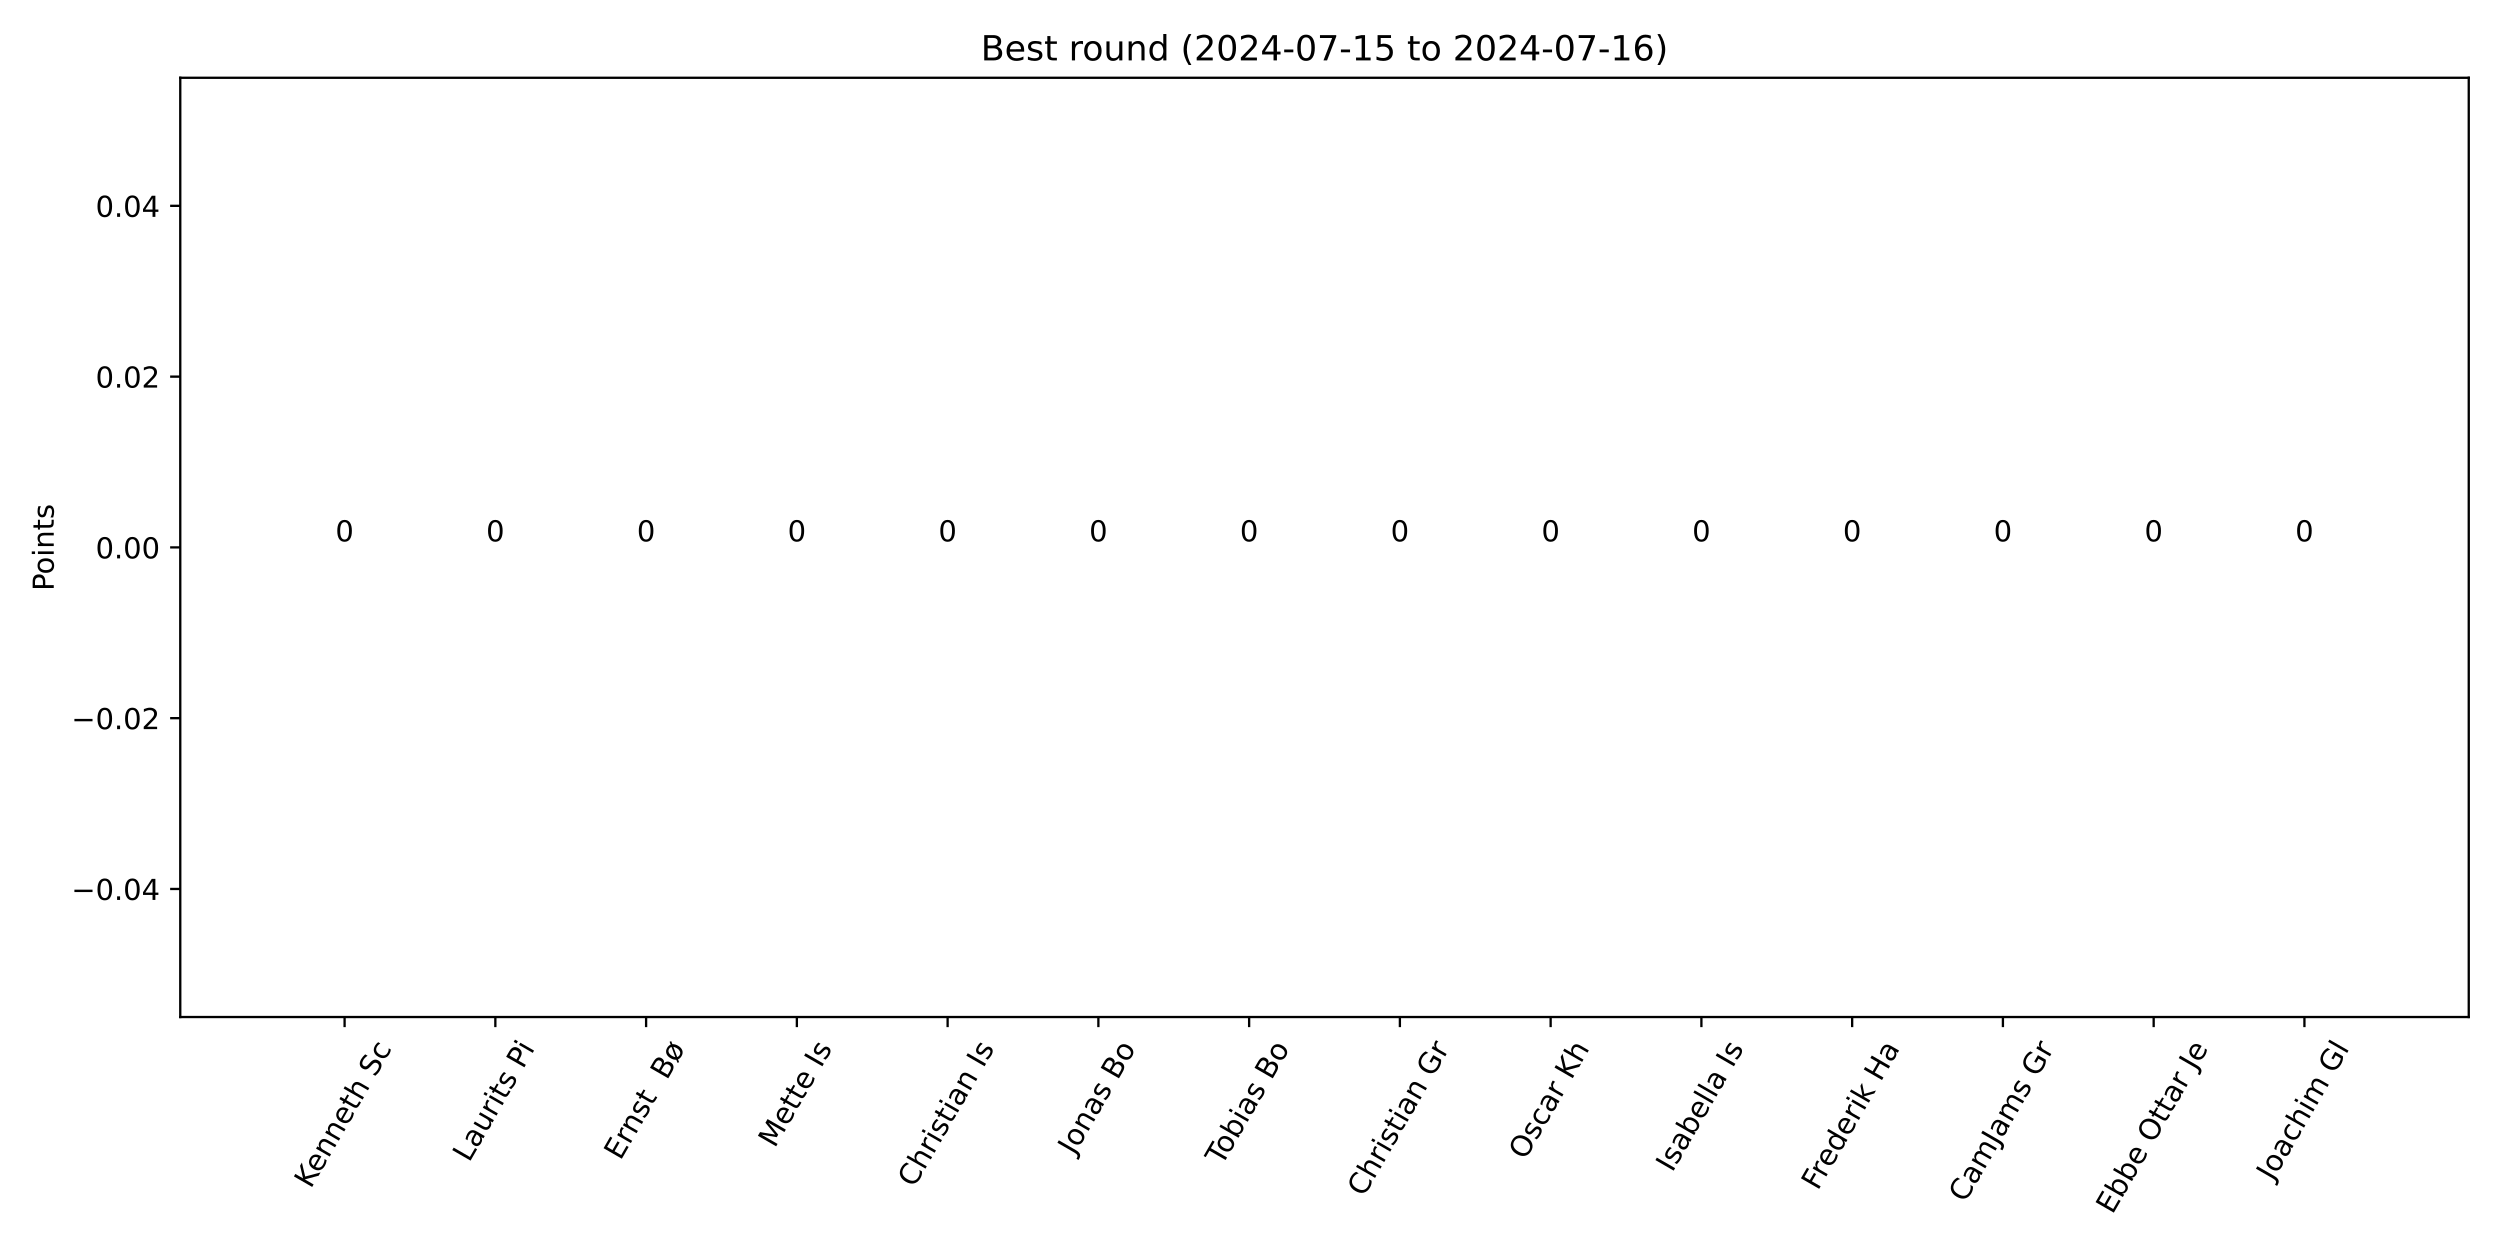
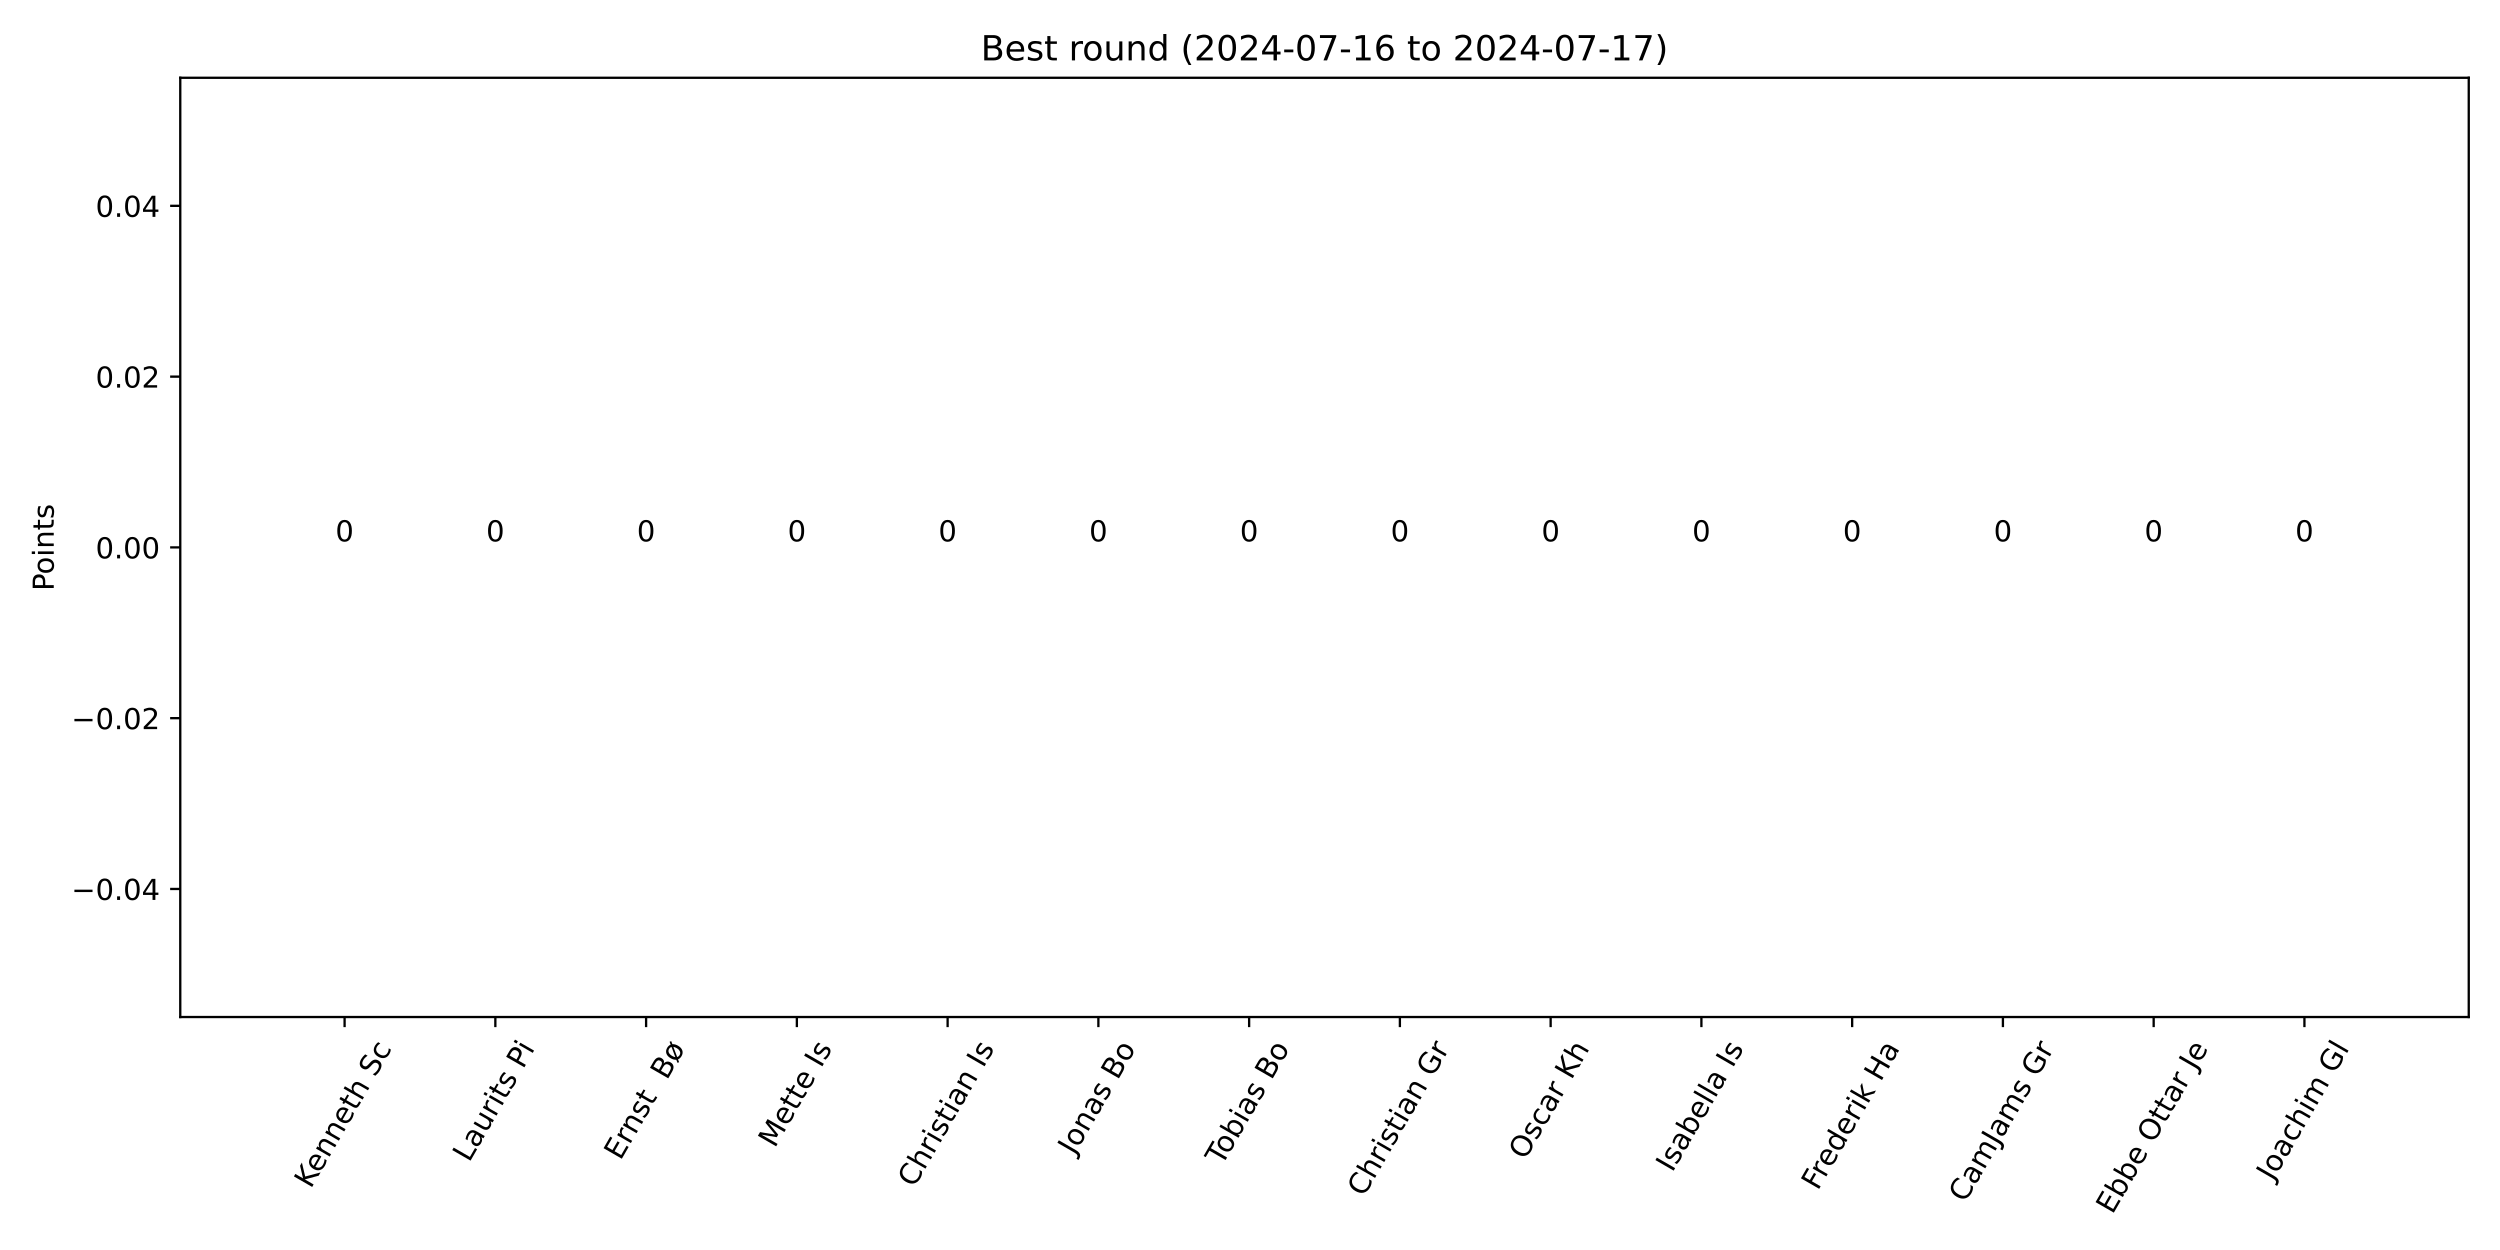
<svg xmlns="http://www.w3.org/2000/svg" xmlns:xlink="http://www.w3.org/1999/xlink" width="864pt" height="432pt" viewBox="0 0 864 432" version="1.1">
  <defs>
    <style type="text/css">*{stroke-linejoin: round; stroke-linecap: butt}</style>
  </defs>
  <g id="figure_1">
    <g id="patch_1">
      <path d="M 0 432  L 864 432  L 864 0  L 0 0  z " style="fill: #ffffff" />
    </g>
    <g id="axes_1">
      <g id="patch_2">
        <path d="M 62.3 351.483  L 853.2 351.483  L 853.2 26.88  L 62.3 26.88  z " style="fill: #ffffff" />
      </g>
      <g id="patch_3">
-         <path d="M 98.25 189.181  L 139.931 189.181  L 139.931 189.181  L 98.25 189.181  z " clip-path="url(#p95a955aa7f)" style="fill: #1e90ff" />
+         <path d="M 98.25 189.181  L 139.931 189.181  L 139.931 189.181  L 98.25 189.181  z " clip-path="url(#p670dfa35bc)" style="fill: #1e90ff" />
      </g>
      <g id="patch_4">
-         <path d="M 150.351 189.181  L 192.033 189.181  L 192.033 189.181  L 150.351 189.181  z " clip-path="url(#p95a955aa7f)" style="fill: #1e90ff" />
+         <path d="M 150.351 189.181  L 192.033 189.181  L 192.033 189.181  L 150.351 189.181  z " clip-path="url(#p670dfa35bc)" style="fill: #1e90ff" />
      </g>
      <g id="patch_5">
-         <path d="M 202.453 189.181  L 244.134 189.181  L 244.134 189.181  L 202.453 189.181  z " clip-path="url(#p95a955aa7f)" style="fill: #1e90ff" />
+         <path d="M 202.453 189.181  L 244.134 189.181  L 244.134 189.181  L 202.453 189.181  z " clip-path="url(#p670dfa35bc)" style="fill: #1e90ff" />
      </g>
      <g id="patch_6">
-         <path d="M 254.554 189.181  L 296.236 189.181  L 296.236 189.181  L 254.554 189.181  z " clip-path="url(#p95a955aa7f)" style="fill: #1e90ff" />
+         <path d="M 254.554 189.181  L 296.236 189.181  L 296.236 189.181  L 254.554 189.181  z " clip-path="url(#p670dfa35bc)" style="fill: #1e90ff" />
      </g>
      <g id="patch_7">
-         <path d="M 306.656 189.181  L 348.337 189.181  L 348.337 189.181  L 306.656 189.181  z " clip-path="url(#p95a955aa7f)" style="fill: #1e90ff" />
+         <path d="M 306.656 189.181  L 348.337 189.181  L 348.337 189.181  L 306.656 189.181  z " clip-path="url(#p670dfa35bc)" style="fill: #1e90ff" />
      </g>
      <g id="patch_8">
-         <path d="M 358.757 189.181  L 400.438 189.181  L 400.438 189.181  L 358.757 189.181  z " clip-path="url(#p95a955aa7f)" style="fill: #1e90ff" />
+         <path d="M 358.757 189.181  L 400.438 189.181  L 400.438 189.181  L 358.757 189.181  z " clip-path="url(#p670dfa35bc)" style="fill: #1e90ff" />
      </g>
      <g id="patch_9">
-         <path d="M 410.859 189.181  L 452.54 189.181  L 452.54 189.181  L 410.859 189.181  z " clip-path="url(#p95a955aa7f)" style="fill: #1e90ff" />
+         <path d="M 410.859 189.181  L 452.54 189.181  L 452.54 189.181  L 410.859 189.181  z " clip-path="url(#p670dfa35bc)" style="fill: #1e90ff" />
      </g>
      <g id="patch_10">
-         <path d="M 462.96 189.181  L 504.641 189.181  L 504.641 189.181  L 462.96 189.181  z " clip-path="url(#p95a955aa7f)" style="fill: #1e90ff" />
+         <path d="M 462.96 189.181  L 504.641 189.181  L 504.641 189.181  L 462.96 189.181  z " clip-path="url(#p670dfa35bc)" style="fill: #1e90ff" />
      </g>
      <g id="patch_11">
-         <path d="M 515.062 189.181  L 556.743 189.181  L 556.743 189.181  L 515.062 189.181  z " clip-path="url(#p95a955aa7f)" style="fill: #1e90ff" />
+         <path d="M 515.062 189.181  L 556.743 189.181  L 556.743 189.181  L 515.062 189.181  z " clip-path="url(#p670dfa35bc)" style="fill: #1e90ff" />
      </g>
      <g id="patch_12">
-         <path d="M 567.163 189.181  L 608.844 189.181  L 608.844 189.181  L 567.163 189.181  z " clip-path="url(#p95a955aa7f)" style="fill: #1e90ff" />
+         <path d="M 567.163 189.181  L 608.844 189.181  L 608.844 189.181  L 567.163 189.181  z " clip-path="url(#p670dfa35bc)" style="fill: #1e90ff" />
      </g>
      <g id="patch_13">
-         <path d="M 619.264 189.181  L 660.946 189.181  L 660.946 189.181  L 619.264 189.181  z " clip-path="url(#p95a955aa7f)" style="fill: #1e90ff" />
+         <path d="M 619.264 189.181  L 660.946 189.181  L 660.946 189.181  L 619.264 189.181  z " clip-path="url(#p670dfa35bc)" style="fill: #1e90ff" />
      </g>
      <g id="patch_14">
-         <path d="M 671.366 189.181  L 713.047 189.181  L 713.047 189.181  L 671.366 189.181  z " clip-path="url(#p95a955aa7f)" style="fill: #1e90ff" />
+         <path d="M 671.366 189.181  L 713.047 189.181  L 713.047 189.181  L 671.366 189.181  z " clip-path="url(#p670dfa35bc)" style="fill: #1e90ff" />
      </g>
      <g id="patch_15">
-         <path d="M 723.467 189.181  L 765.149 189.181  L 765.149 189.181  L 723.467 189.181  z " clip-path="url(#p95a955aa7f)" style="fill: #1e90ff" />
+         <path d="M 723.467 189.181  L 765.149 189.181  L 765.149 189.181  L 723.467 189.181  z " clip-path="url(#p670dfa35bc)" style="fill: #1e90ff" />
      </g>
      <g id="patch_16">
-         <path d="M 775.569 189.181  L 817.25 189.181  L 817.25 189.181  L 775.569 189.181  z " clip-path="url(#p95a955aa7f)" style="fill: #1e90ff" />
+         <path d="M 775.569 189.181  L 817.25 189.181  L 817.25 189.181  L 775.569 189.181  z " clip-path="url(#p670dfa35bc)" style="fill: #1e90ff" />
      </g>
      <g id="matplotlib.axis_1">
        <g id="xtick_1">
          <g id="line2d_1">
            <defs>
-               <path id="mda086b2bb8" d="M 0 0  L 0 3.5  " style="stroke: #000000; stroke-width: 0.8" />
+               <path id="m70baa73ce7" d="M 0 0  L 0 3.5  " style="stroke: #000000; stroke-width: 0.8" />
            </defs>
            <g>
-               <use xlink:href="#mda086b2bb8" x="119.091" y="351.483" style="stroke: #000000; stroke-width: 0.8" />
+               <use xlink:href="#m70baa73ce7" x="119.091" y="351.483" style="stroke: #000000; stroke-width: 0.8" />
            </g>
          </g>
          <g id="text_1">
            <g transform="translate(107.3998 411.0581) rotate(-60) scale(0.1 -0.1)">
              <defs>
                <path id="DejaVuSans-4b" d="M 628 4666  L 1259 4666  L 1259 2694  L 3353 4666  L 4166 4666  L 1850 2491  L 4331 0  L 3500 0  L 1259 2247  L 1259 0  L 628 0  L 628 4666  z " transform="scale(0.015625)" />
                <path id="DejaVuSans-65" d="M 3597 1894  L 3597 1613  L 953 1613  Q 991 1019 1311 708  Q 1631 397 2203 397  Q 2534 397 2845 478  Q 3156 559 3463 722  L 3463 178  Q 3153 47 2828 -22  Q 2503 -91 2169 -91  Q 1331 -91 842 396  Q 353 884 353 1716  Q 353 2575 817 3079  Q 1281 3584 2069 3584  Q 2775 3584 3186 3129  Q 3597 2675 3597 1894  z M 3022 2063  Q 3016 2534 2758 2815  Q 2500 3097 2075 3097  Q 1594 3097 1305 2825  Q 1016 2553 972 2059  L 3022 2063  z " transform="scale(0.015625)" />
                <path id="DejaVuSans-6e" d="M 3513 2113  L 3513 0  L 2938 0  L 2938 2094  Q 2938 2591 2744 2837  Q 2550 3084 2163 3084  Q 1697 3084 1428 2787  Q 1159 2491 1159 1978  L 1159 0  L 581 0  L 581 3500  L 1159 3500  L 1159 2956  Q 1366 3272 1645 3428  Q 1925 3584 2291 3584  Q 2894 3584 3203 3211  Q 3513 2838 3513 2113  z " transform="scale(0.015625)" />
                <path id="DejaVuSans-74" d="M 1172 4494  L 1172 3500  L 2356 3500  L 2356 3053  L 1172 3053  L 1172 1153  Q 1172 725 1289 603  Q 1406 481 1766 481  L 2356 481  L 2356 0  L 1766 0  Q 1100 0 847 248  Q 594 497 594 1153  L 594 3053  L 172 3053  L 172 3500  L 594 3500  L 594 4494  L 1172 4494  z " transform="scale(0.015625)" />
                <path id="DejaVuSans-68" d="M 3513 2113  L 3513 0  L 2938 0  L 2938 2094  Q 2938 2591 2744 2837  Q 2550 3084 2163 3084  Q 1697 3084 1428 2787  Q 1159 2491 1159 1978  L 1159 0  L 581 0  L 581 4863  L 1159 4863  L 1159 2956  Q 1366 3272 1645 3428  Q 1925 3584 2291 3584  Q 2894 3584 3203 3211  Q 3513 2838 3513 2113  z " transform="scale(0.015625)" />
                <path id="DejaVuSans-20" transform="scale(0.015625)" />
                <path id="DejaVuSans-53" d="M 3425 4513  L 3425 3897  Q 3066 4069 2747 4153  Q 2428 4238 2131 4238  Q 1616 4238 1336 4038  Q 1056 3838 1056 3469  Q 1056 3159 1242 3001  Q 1428 2844 1947 2747  L 2328 2669  Q 3034 2534 3370 2195  Q 3706 1856 3706 1288  Q 3706 609 3251 259  Q 2797 -91 1919 -91  Q 1588 -91 1214 -16  Q 841 59 441 206  L 441 856  Q 825 641 1194 531  Q 1563 422 1919 422  Q 2459 422 2753 634  Q 3047 847 3047 1241  Q 3047 1584 2836 1778  Q 2625 1972 2144 2069  L 1759 2144  Q 1053 2284 737 2584  Q 422 2884 422 3419  Q 422 4038 858 4394  Q 1294 4750 2059 4750  Q 2388 4750 2728 4690  Q 3069 4631 3425 4513  z " transform="scale(0.015625)" />
                <path id="DejaVuSans-63" d="M 3122 3366  L 3122 2828  Q 2878 2963 2633 3030  Q 2388 3097 2138 3097  Q 1578 3097 1268 2742  Q 959 2388 959 1747  Q 959 1106 1268 751  Q 1578 397 2138 397  Q 2388 397 2633 464  Q 2878 531 3122 666  L 3122 134  Q 2881 22 2623 -34  Q 2366 -91 2075 -91  Q 1284 -91 818 406  Q 353 903 353 1747  Q 353 2603 823 3093  Q 1294 3584 2113 3584  Q 2378 3584 2631 3529  Q 2884 3475 3122 3366  z " transform="scale(0.015625)" />
              </defs>
              <use xlink:href="#DejaVuSans-4b" />
              <use xlink:href="#DejaVuSans-65" x="60.576" />
              <use xlink:href="#DejaVuSans-6e" x="122.1" />
              <use xlink:href="#DejaVuSans-6e" x="185.479" />
              <use xlink:href="#DejaVuSans-65" x="248.857" />
              <use xlink:href="#DejaVuSans-74" x="310.381" />
              <use xlink:href="#DejaVuSans-68" x="349.59" />
              <use xlink:href="#DejaVuSans-20" x="412.969" />
              <use xlink:href="#DejaVuSans-53" x="444.756" />
              <use xlink:href="#DejaVuSans-63" x="508.232" />
            </g>
          </g>
        </g>
        <g id="xtick_2">
          <g id="line2d_2">
            <g>
-               <use xlink:href="#mda086b2bb8" x="171.192" y="351.483" style="stroke: #000000; stroke-width: 0.8" />
+               <use xlink:href="#m70baa73ce7" x="171.192" y="351.483" style="stroke: #000000; stroke-width: 0.8" />
            </g>
          </g>
          <g id="text_2">
            <g transform="translate(162.1274 401.9608) rotate(-60) scale(0.1 -0.1)">
              <defs>
                <path id="DejaVuSans-4c" d="M 628 4666  L 1259 4666  L 1259 531  L 3531 531  L 3531 0  L 628 0  L 628 4666  z " transform="scale(0.015625)" />
                <path id="DejaVuSans-61" d="M 2194 1759  Q 1497 1759 1228 1600  Q 959 1441 959 1056  Q 959 750 1161 570  Q 1363 391 1709 391  Q 2188 391 2477 730  Q 2766 1069 2766 1631  L 2766 1759  L 2194 1759  z M 3341 1997  L 3341 0  L 2766 0  L 2766 531  Q 2569 213 2275 61  Q 1981 -91 1556 -91  Q 1019 -91 701 211  Q 384 513 384 1019  Q 384 1609 779 1909  Q 1175 2209 1959 2209  L 2766 2209  L 2766 2266  Q 2766 2663 2505 2880  Q 2244 3097 1772 3097  Q 1472 3097 1187 3025  Q 903 2953 641 2809  L 641 3341  Q 956 3463 1253 3523  Q 1550 3584 1831 3584  Q 2591 3584 2966 3190  Q 3341 2797 3341 1997  z " transform="scale(0.015625)" />
                <path id="DejaVuSans-75" d="M 544 1381  L 544 3500  L 1119 3500  L 1119 1403  Q 1119 906 1312 657  Q 1506 409 1894 409  Q 2359 409 2629 706  Q 2900 1003 2900 1516  L 2900 3500  L 3475 3500  L 3475 0  L 2900 0  L 2900 538  Q 2691 219 2414 64  Q 2138 -91 1772 -91  Q 1169 -91 856 284  Q 544 659 544 1381  z M 1991 3584  L 1991 3584  z " transform="scale(0.015625)" />
                <path id="DejaVuSans-72" d="M 2631 2963  Q 2534 3019 2420 3045  Q 2306 3072 2169 3072  Q 1681 3072 1420 2755  Q 1159 2438 1159 1844  L 1159 0  L 581 0  L 581 3500  L 1159 3500  L 1159 2956  Q 1341 3275 1631 3429  Q 1922 3584 2338 3584  Q 2397 3584 2469 3576  Q 2541 3569 2628 3553  L 2631 2963  z " transform="scale(0.015625)" />
                <path id="DejaVuSans-69" d="M 603 3500  L 1178 3500  L 1178 0  L 603 0  L 603 3500  z M 603 4863  L 1178 4863  L 1178 4134  L 603 4134  L 603 4863  z " transform="scale(0.015625)" />
                <path id="DejaVuSans-73" d="M 2834 3397  L 2834 2853  Q 2591 2978 2328 3040  Q 2066 3103 1784 3103  Q 1356 3103 1142 2972  Q 928 2841 928 2578  Q 928 2378 1081 2264  Q 1234 2150 1697 2047  L 1894 2003  Q 2506 1872 2764 1633  Q 3022 1394 3022 966  Q 3022 478 2636 193  Q 2250 -91 1575 -91  Q 1294 -91 989 -36  Q 684 19 347 128  L 347 722  Q 666 556 975 473  Q 1284 391 1588 391  Q 1994 391 2212 530  Q 2431 669 2431 922  Q 2431 1156 2273 1281  Q 2116 1406 1581 1522  L 1381 1569  Q 847 1681 609 1914  Q 372 2147 372 2553  Q 372 3047 722 3315  Q 1072 3584 1716 3584  Q 2034 3584 2315 3537  Q 2597 3491 2834 3397  z " transform="scale(0.015625)" />
                <path id="DejaVuSans-50" d="M 1259 4147  L 1259 2394  L 2053 2394  Q 2494 2394 2734 2622  Q 2975 2850 2975 3272  Q 2975 3691 2734 3919  Q 2494 4147 2053 4147  L 1259 4147  z M 628 4666  L 2053 4666  Q 2838 4666 3239 4311  Q 3641 3956 3641 3272  Q 3641 2581 3239 2228  Q 2838 1875 2053 1875  L 1259 1875  L 1259 0  L 628 0  L 628 4666  z " transform="scale(0.015625)" />
              </defs>
              <use xlink:href="#DejaVuSans-4c" />
              <use xlink:href="#DejaVuSans-61" x="55.713" />
              <use xlink:href="#DejaVuSans-75" x="116.992" />
              <use xlink:href="#DejaVuSans-72" x="180.371" />
              <use xlink:href="#DejaVuSans-69" x="221.484" />
              <use xlink:href="#DejaVuSans-74" x="249.268" />
              <use xlink:href="#DejaVuSans-73" x="288.477" />
              <use xlink:href="#DejaVuSans-20" x="340.576" />
              <use xlink:href="#DejaVuSans-50" x="372.363" />
              <use xlink:href="#DejaVuSans-69" x="430.416" />
            </g>
          </g>
        </g>
        <g id="xtick_3">
          <g id="line2d_3">
            <g>
-               <use xlink:href="#mda086b2bb8" x="223.293" y="351.483" style="stroke: #000000; stroke-width: 0.8" />
+               <use xlink:href="#m70baa73ce7" x="223.293" y="351.483" style="stroke: #000000; stroke-width: 0.8" />
            </g>
          </g>
          <g id="text_3">
            <g transform="translate(214.4187 401.3031) rotate(-60) scale(0.1 -0.1)">
              <defs>
                <path id="DejaVuSans-45" d="M 628 4666  L 3578 4666  L 3578 4134  L 1259 4134  L 1259 2753  L 3481 2753  L 3481 2222  L 1259 2222  L 1259 531  L 3634 531  L 3634 0  L 628 0  L 628 4666  z " transform="scale(0.015625)" />
                <path id="DejaVuSans-42" d="M 1259 2228  L 1259 519  L 2272 519  Q 2781 519 3026 730  Q 3272 941 3272 1375  Q 3272 1813 3026 2020  Q 2781 2228 2272 2228  L 1259 2228  z M 1259 4147  L 1259 2741  L 2194 2741  Q 2656 2741 2882 2914  Q 3109 3088 3109 3444  Q 3109 3797 2882 3972  Q 2656 4147 2194 4147  L 1259 4147  z M 628 4666  L 2241 4666  Q 2963 4666 3353 4366  Q 3744 4066 3744 3513  Q 3744 3084 3544 2831  Q 3344 2578 2956 2516  Q 3422 2416 3680 2098  Q 3938 1781 3938 1306  Q 3938 681 3513 340  Q 3088 0 2303 0  L 628 0  L 628 4666  z " transform="scale(0.015625)" />
                <path id="DejaVuSans-f8" d="M 2828 2503  L 1306 653  Q 1434 522 1595 459  Q 1756 397 1959 397  Q 2419 397 2687 759  Q 2956 1122 2956 1747  Q 2956 1994 2925 2176  Q 2894 2359 2828 2503  z M 2606 2841  Q 2475 2969 2314 3033  Q 2153 3097 1959 3097  Q 1488 3097 1223 2730  Q 959 2363 959 1703  Q 959 1478 989 1306  Q 1019 1134 1081 991  L 2606 2841  z M 691 519  Q 522 759 437 1067  Q 353 1375 353 1747  Q 353 2609 779 3096  Q 1206 3584 1959 3584  Q 2250 3584 2498 3504  Q 2747 3425 2956 3263  L 3391 3788  L 3688 3541  L 3231 2981  Q 3397 2741 3481 2431  Q 3566 2122 3566 1747  Q 3566 888 3137 398  Q 2709 -91 1959 -91  Q 1659 -91 1407 -9  Q 1156 72 959 231  L 525 -294  L 225 -50  L 691 519  z " transform="scale(0.015625)" />
              </defs>
              <use xlink:href="#DejaVuSans-45" />
              <use xlink:href="#DejaVuSans-72" x="63.184" />
              <use xlink:href="#DejaVuSans-6e" x="102.547" />
              <use xlink:href="#DejaVuSans-73" x="165.926" />
              <use xlink:href="#DejaVuSans-74" x="218.025" />
              <use xlink:href="#DejaVuSans-20" x="257.234" />
              <use xlink:href="#DejaVuSans-20" x="289.021" />
              <use xlink:href="#DejaVuSans-42" x="320.809" />
              <use xlink:href="#DejaVuSans-f8" x="389.412" />
            </g>
          </g>
        </g>
        <g id="xtick_4">
          <g id="line2d_4">
            <g>
-               <use xlink:href="#mda086b2bb8" x="275.395" y="351.483" style="stroke: #000000; stroke-width: 0.8" />
+               <use xlink:href="#m70baa73ce7" x="275.395" y="351.483" style="stroke: #000000; stroke-width: 0.8" />
            </g>
          </g>
          <g id="text_4">
            <g transform="translate(267.7565 397.0204) rotate(-60) scale(0.1 -0.1)">
              <defs>
                <path id="DejaVuSans-4d" d="M 628 4666  L 1569 4666  L 2759 1491  L 3956 4666  L 4897 4666  L 4897 0  L 4281 0  L 4281 4097  L 3078 897  L 2444 897  L 1241 4097  L 1241 0  L 628 0  L 628 4666  z " transform="scale(0.015625)" />
                <path id="DejaVuSans-49" d="M 628 4666  L 1259 4666  L 1259 0  L 628 0  L 628 4666  z " transform="scale(0.015625)" />
              </defs>
              <use xlink:href="#DejaVuSans-4d" />
              <use xlink:href="#DejaVuSans-65" x="86.279" />
              <use xlink:href="#DejaVuSans-74" x="147.803" />
              <use xlink:href="#DejaVuSans-74" x="187.012" />
              <use xlink:href="#DejaVuSans-65" x="226.221" />
              <use xlink:href="#DejaVuSans-20" x="287.744" />
              <use xlink:href="#DejaVuSans-49" x="319.531" />
              <use xlink:href="#DejaVuSans-73" x="349.023" />
            </g>
          </g>
        </g>
        <g id="xtick_5">
          <g id="line2d_5">
            <g>
-               <use xlink:href="#mda086b2bb8" x="327.496" y="351.483" style="stroke: #000000; stroke-width: 0.8" />
+               <use xlink:href="#m70baa73ce7" x="327.496" y="351.483" style="stroke: #000000; stroke-width: 0.8" />
            </g>
          </g>
          <g id="text_5">
            <g transform="translate(315.906 410.7103) rotate(-60) scale(0.1 -0.1)">
              <defs>
                <path id="DejaVuSans-43" d="M 4122 4306  L 4122 3641  Q 3803 3938 3442 4084  Q 3081 4231 2675 4231  Q 1875 4231 1450 3742  Q 1025 3253 1025 2328  Q 1025 1406 1450 917  Q 1875 428 2675 428  Q 3081 428 3442 575  Q 3803 722 4122 1019  L 4122 359  Q 3791 134 3420 21  Q 3050 -91 2638 -91  Q 1578 -91 968 557  Q 359 1206 359 2328  Q 359 3453 968 4101  Q 1578 4750 2638 4750  Q 3056 4750 3426 4639  Q 3797 4528 4122 4306  z " transform="scale(0.015625)" />
              </defs>
              <use xlink:href="#DejaVuSans-43" />
              <use xlink:href="#DejaVuSans-68" x="69.824" />
              <use xlink:href="#DejaVuSans-72" x="133.203" />
              <use xlink:href="#DejaVuSans-69" x="174.316" />
              <use xlink:href="#DejaVuSans-73" x="202.1" />
              <use xlink:href="#DejaVuSans-74" x="254.199" />
              <use xlink:href="#DejaVuSans-69" x="293.408" />
              <use xlink:href="#DejaVuSans-61" x="321.191" />
              <use xlink:href="#DejaVuSans-6e" x="382.471" />
              <use xlink:href="#DejaVuSans-20" x="445.85" />
              <use xlink:href="#DejaVuSans-49" x="477.637" />
              <use xlink:href="#DejaVuSans-73" x="507.129" />
            </g>
          </g>
        </g>
        <g id="xtick_6">
          <g id="line2d_6">
            <g>
-               <use xlink:href="#mda086b2bb8" x="379.598" y="351.483" style="stroke: #000000; stroke-width: 0.8" />
+               <use xlink:href="#m70baa73ce7" x="379.598" y="351.483" style="stroke: #000000; stroke-width: 0.8" />
            </g>
          </g>
          <g id="text_6">
            <g transform="translate(371.2621 399.4358) rotate(-60) scale(0.1 -0.1)">
              <defs>
                <path id="DejaVuSans-4a" d="M 628 4666  L 1259 4666  L 1259 325  Q 1259 -519 939 -900  Q 619 -1281 -91 -1281  L -331 -1281  L -331 -750  L -134 -750  Q 284 -750 456 -515  Q 628 -281 628 325  L 628 4666  z " transform="scale(0.015625)" />
                <path id="DejaVuSans-6f" d="M 1959 3097  Q 1497 3097 1228 2736  Q 959 2375 959 1747  Q 959 1119 1226 758  Q 1494 397 1959 397  Q 2419 397 2687 759  Q 2956 1122 2956 1747  Q 2956 2369 2687 2733  Q 2419 3097 1959 3097  z M 1959 3584  Q 2709 3584 3137 3096  Q 3566 2609 3566 1747  Q 3566 888 3137 398  Q 2709 -91 1959 -91  Q 1206 -91 779 398  Q 353 888 353 1747  Q 353 2609 779 3096  Q 1206 3584 1959 3584  z " transform="scale(0.015625)" />
              </defs>
              <use xlink:href="#DejaVuSans-4a" />
              <use xlink:href="#DejaVuSans-6f" x="29.492" />
              <use xlink:href="#DejaVuSans-6e" x="90.674" />
              <use xlink:href="#DejaVuSans-61" x="154.053" />
              <use xlink:href="#DejaVuSans-73" x="215.332" />
              <use xlink:href="#DejaVuSans-20" x="267.432" />
              <use xlink:href="#DejaVuSans-42" x="299.219" />
              <use xlink:href="#DejaVuSans-6f" x="367.822" />
            </g>
          </g>
        </g>
        <g id="xtick_7">
          <g id="line2d_7">
            <g>
-               <use xlink:href="#mda086b2bb8" x="431.699" y="351.483" style="stroke: #000000; stroke-width: 0.8" />
+               <use xlink:href="#m70baa73ce7" x="431.699" y="351.483" style="stroke: #000000; stroke-width: 0.8" />
            </g>
          </g>
          <g id="text_7">
            <g transform="translate(422.3019 403.1137) rotate(-60) scale(0.1 -0.1)">
              <defs>
                <path id="DejaVuSans-54" d="M -19 4666  L 3928 4666  L 3928 4134  L 2272 4134  L 2272 0  L 1638 0  L 1638 4134  L -19 4134  L -19 4666  z " transform="scale(0.015625)" />
                <path id="DejaVuSans-62" d="M 3116 1747  Q 3116 2381 2855 2742  Q 2594 3103 2138 3103  Q 1681 3103 1420 2742  Q 1159 2381 1159 1747  Q 1159 1113 1420 752  Q 1681 391 2138 391  Q 2594 391 2855 752  Q 3116 1113 3116 1747  z M 1159 2969  Q 1341 3281 1617 3432  Q 1894 3584 2278 3584  Q 2916 3584 3314 3078  Q 3713 2572 3713 1747  Q 3713 922 3314 415  Q 2916 -91 2278 -91  Q 1894 -91 1617 61  Q 1341 213 1159 525  L 1159 0  L 581 0  L 581 4863  L 1159 4863  L 1159 2969  z " transform="scale(0.015625)" />
              </defs>
              <use xlink:href="#DejaVuSans-54" />
              <use xlink:href="#DejaVuSans-6f" x="44.084" />
              <use xlink:href="#DejaVuSans-62" x="105.266" />
              <use xlink:href="#DejaVuSans-69" x="168.742" />
              <use xlink:href="#DejaVuSans-61" x="196.525" />
              <use xlink:href="#DejaVuSans-73" x="257.805" />
              <use xlink:href="#DejaVuSans-20" x="309.904" />
              <use xlink:href="#DejaVuSans-42" x="341.691" />
              <use xlink:href="#DejaVuSans-6f" x="410.295" />
            </g>
          </g>
        </g>
        <g id="xtick_8">
          <g id="line2d_8">
            <g>
-               <use xlink:href="#mda086b2bb8" x="483.801" y="351.483" style="stroke: #000000; stroke-width: 0.8" />
+               <use xlink:href="#m70baa73ce7" x="483.801" y="351.483" style="stroke: #000000; stroke-width: 0.8" />
            </g>
          </g>
          <g id="text_8">
            <g transform="translate(471.2853 413.9146) rotate(-60) scale(0.1 -0.1)">
              <defs>
                <path id="DejaVuSans-47" d="M 3809 666  L 3809 1919  L 2778 1919  L 2778 2438  L 4434 2438  L 4434 434  Q 4069 175 3628 42  Q 3188 -91 2688 -91  Q 1594 -91 976 548  Q 359 1188 359 2328  Q 359 3472 976 4111  Q 1594 4750 2688 4750  Q 3144 4750 3555 4637  Q 3966 4525 4313 4306  L 4313 3634  Q 3963 3931 3569 4081  Q 3175 4231 2741 4231  Q 1884 4231 1454 3753  Q 1025 3275 1025 2328  Q 1025 1384 1454 906  Q 1884 428 2741 428  Q 3075 428 3337 486  Q 3600 544 3809 666  z " transform="scale(0.015625)" />
              </defs>
              <use xlink:href="#DejaVuSans-43" />
              <use xlink:href="#DejaVuSans-68" x="69.824" />
              <use xlink:href="#DejaVuSans-72" x="133.203" />
              <use xlink:href="#DejaVuSans-69" x="174.316" />
              <use xlink:href="#DejaVuSans-73" x="202.1" />
              <use xlink:href="#DejaVuSans-74" x="254.199" />
              <use xlink:href="#DejaVuSans-69" x="293.408" />
              <use xlink:href="#DejaVuSans-61" x="321.191" />
              <use xlink:href="#DejaVuSans-6e" x="382.471" />
              <use xlink:href="#DejaVuSans-20" x="445.85" />
              <use xlink:href="#DejaVuSans-47" x="477.637" />
              <use xlink:href="#DejaVuSans-72" x="555.127" />
            </g>
          </g>
        </g>
        <g id="xtick_9">
          <g id="line2d_9">
            <g>
-               <use xlink:href="#mda086b2bb8" x="535.902" y="351.483" style="stroke: #000000; stroke-width: 0.8" />
+               <use xlink:href="#m70baa73ce7" x="535.902" y="351.483" style="stroke: #000000; stroke-width: 0.8" />
            </g>
          </g>
          <g id="text_9">
            <g transform="translate(527.0688 401.1597) rotate(-60) scale(0.1 -0.1)">
              <defs>
                <path id="DejaVuSans-4f" d="M 2522 4238  Q 1834 4238 1429 3725  Q 1025 3213 1025 2328  Q 1025 1447 1429 934  Q 1834 422 2522 422  Q 3209 422 3611 934  Q 4013 1447 4013 2328  Q 4013 3213 3611 3725  Q 3209 4238 2522 4238  z M 2522 4750  Q 3503 4750 4090 4092  Q 4678 3434 4678 2328  Q 4678 1225 4090 567  Q 3503 -91 2522 -91  Q 1538 -91 948 565  Q 359 1222 359 2328  Q 359 3434 948 4092  Q 1538 4750 2522 4750  z " transform="scale(0.015625)" />
              </defs>
              <use xlink:href="#DejaVuSans-4f" />
              <use xlink:href="#DejaVuSans-73" x="78.711" />
              <use xlink:href="#DejaVuSans-63" x="130.811" />
              <use xlink:href="#DejaVuSans-61" x="185.791" />
              <use xlink:href="#DejaVuSans-72" x="247.07" />
              <use xlink:href="#DejaVuSans-20" x="288.184" />
              <use xlink:href="#DejaVuSans-4b" x="319.971" />
              <use xlink:href="#DejaVuSans-68" x="385.547" />
            </g>
          </g>
        </g>
        <g id="xtick_10">
          <g id="line2d_10">
            <g>
-               <use xlink:href="#mda086b2bb8" x="588.004" y="351.483" style="stroke: #000000; stroke-width: 0.8" />
+               <use xlink:href="#m70baa73ce7" x="588.004" y="351.483" style="stroke: #000000; stroke-width: 0.8" />
            </g>
          </g>
          <g id="text_10">
            <g transform="translate(577.9406 405.4195) rotate(-60) scale(0.1 -0.1)">
              <defs>
                <path id="DejaVuSans-6c" d="M 603 4863  L 1178 4863  L 1178 0  L 603 0  L 603 4863  z " transform="scale(0.015625)" />
              </defs>
              <use xlink:href="#DejaVuSans-49" />
              <use xlink:href="#DejaVuSans-73" x="29.492" />
              <use xlink:href="#DejaVuSans-61" x="81.592" />
              <use xlink:href="#DejaVuSans-62" x="142.871" />
              <use xlink:href="#DejaVuSans-65" x="206.348" />
              <use xlink:href="#DejaVuSans-6c" x="267.871" />
              <use xlink:href="#DejaVuSans-6c" x="295.654" />
              <use xlink:href="#DejaVuSans-61" x="323.438" />
              <use xlink:href="#DejaVuSans-20" x="384.717" />
              <use xlink:href="#DejaVuSans-49" x="416.504" />
              <use xlink:href="#DejaVuSans-73" x="445.996" />
            </g>
          </g>
        </g>
        <g id="xtick_11">
          <g id="line2d_11">
            <g>
-               <use xlink:href="#mda086b2bb8" x="640.105" y="351.483" style="stroke: #000000; stroke-width: 0.8" />
+               <use xlink:href="#m70baa73ce7" x="640.105" y="351.483" style="stroke: #000000; stroke-width: 0.8" />
            </g>
          </g>
          <g id="text_11">
            <g transform="translate(628.2264 411.709) rotate(-60) scale(0.1 -0.1)">
              <defs>
                <path id="DejaVuSans-46" d="M 628 4666  L 3309 4666  L 3309 4134  L 1259 4134  L 1259 2759  L 3109 2759  L 3109 2228  L 1259 2228  L 1259 0  L 628 0  L 628 4666  z " transform="scale(0.015625)" />
                <path id="DejaVuSans-64" d="M 2906 2969  L 2906 4863  L 3481 4863  L 3481 0  L 2906 0  L 2906 525  Q 2725 213 2448 61  Q 2172 -91 1784 -91  Q 1150 -91 751 415  Q 353 922 353 1747  Q 353 2572 751 3078  Q 1150 3584 1784 3584  Q 2172 3584 2448 3432  Q 2725 3281 2906 2969  z M 947 1747  Q 947 1113 1208 752  Q 1469 391 1925 391  Q 2381 391 2643 752  Q 2906 1113 2906 1747  Q 2906 2381 2643 2742  Q 2381 3103 1925 3103  Q 1469 3103 1208 2742  Q 947 2381 947 1747  z " transform="scale(0.015625)" />
                <path id="DejaVuSans-6b" d="M 581 4863  L 1159 4863  L 1159 1991  L 2875 3500  L 3609 3500  L 1753 1863  L 3688 0  L 2938 0  L 1159 1709  L 1159 0  L 581 0  L 581 4863  z " transform="scale(0.015625)" />
                <path id="DejaVuSans-48" d="M 628 4666  L 1259 4666  L 1259 2753  L 3553 2753  L 3553 4666  L 4184 4666  L 4184 0  L 3553 0  L 3553 2222  L 1259 2222  L 1259 0  L 628 0  L 628 4666  z " transform="scale(0.015625)" />
              </defs>
              <use xlink:href="#DejaVuSans-46" />
              <use xlink:href="#DejaVuSans-72" x="50.27" />
              <use xlink:href="#DejaVuSans-65" x="89.133" />
              <use xlink:href="#DejaVuSans-64" x="150.656" />
              <use xlink:href="#DejaVuSans-65" x="214.133" />
              <use xlink:href="#DejaVuSans-72" x="275.656" />
              <use xlink:href="#DejaVuSans-69" x="316.77" />
              <use xlink:href="#DejaVuSans-6b" x="344.553" />
              <use xlink:href="#DejaVuSans-20" x="402.463" />
              <use xlink:href="#DejaVuSans-48" x="434.25" />
              <use xlink:href="#DejaVuSans-61" x="509.445" />
            </g>
          </g>
        </g>
        <g id="xtick_12">
          <g id="line2d_12">
            <g>
-               <use xlink:href="#mda086b2bb8" x="692.207" y="351.483" style="stroke: #000000; stroke-width: 0.8" />
+               <use xlink:href="#m70baa73ce7" x="692.207" y="351.483" style="stroke: #000000; stroke-width: 0.8" />
            </g>
          </g>
          <g id="text_12">
            <g transform="translate(679.1169 415.9038) rotate(-60) scale(0.1 -0.1)">
              <defs>
                <path id="DejaVuSans-6d" d="M 3328 2828  Q 3544 3216 3844 3400  Q 4144 3584 4550 3584  Q 5097 3584 5394 3201  Q 5691 2819 5691 2113  L 5691 0  L 5113 0  L 5113 2094  Q 5113 2597 4934 2840  Q 4756 3084 4391 3084  Q 3944 3084 3684 2787  Q 3425 2491 3425 1978  L 3425 0  L 2847 0  L 2847 2094  Q 2847 2600 2669 2842  Q 2491 3084 2119 3084  Q 1678 3084 1418 2786  Q 1159 2488 1159 1978  L 1159 0  L 581 0  L 581 3500  L 1159 3500  L 1159 2956  Q 1356 3278 1631 3431  Q 1906 3584 2284 3584  Q 2666 3584 2933 3390  Q 3200 3197 3328 2828  z " transform="scale(0.015625)" />
              </defs>
              <use xlink:href="#DejaVuSans-43" />
              <use xlink:href="#DejaVuSans-61" x="69.824" />
              <use xlink:href="#DejaVuSans-6d" x="131.104" />
              <use xlink:href="#DejaVuSans-4a" x="228.516" />
              <use xlink:href="#DejaVuSans-61" x="258.008" />
              <use xlink:href="#DejaVuSans-6d" x="319.287" />
              <use xlink:href="#DejaVuSans-73" x="416.699" />
              <use xlink:href="#DejaVuSans-20" x="468.799" />
              <use xlink:href="#DejaVuSans-47" x="500.586" />
              <use xlink:href="#DejaVuSans-72" x="578.076" />
            </g>
          </g>
        </g>
        <g id="xtick_13">
          <g id="line2d_13">
            <g>
-               <use xlink:href="#mda086b2bb8" x="744.308" y="351.483" style="stroke: #000000; stroke-width: 0.8" />
+               <use xlink:href="#m70baa73ce7" x="744.308" y="351.483" style="stroke: #000000; stroke-width: 0.8" />
            </g>
          </g>
          <g id="text_13">
            <g transform="translate(730.0527 419.9416) rotate(-60) scale(0.1 -0.1)">
              <use xlink:href="#DejaVuSans-45" />
              <use xlink:href="#DejaVuSans-62" x="63.184" />
              <use xlink:href="#DejaVuSans-62" x="126.66" />
              <use xlink:href="#DejaVuSans-65" x="190.137" />
              <use xlink:href="#DejaVuSans-20" x="251.66" />
              <use xlink:href="#DejaVuSans-4f" x="283.447" />
              <use xlink:href="#DejaVuSans-74" x="362.158" />
              <use xlink:href="#DejaVuSans-74" x="401.367" />
              <use xlink:href="#DejaVuSans-61" x="440.576" />
              <use xlink:href="#DejaVuSans-72" x="501.855" />
              <use xlink:href="#DejaVuSans-20" x="542.969" />
              <use xlink:href="#DejaVuSans-4a" x="574.756" />
              <use xlink:href="#DejaVuSans-65" x="604.248" />
            </g>
          </g>
        </g>
        <g id="xtick_14">
          <g id="line2d_14">
            <g>
-               <use xlink:href="#mda086b2bb8" x="796.409" y="351.483" style="stroke: #000000; stroke-width: 0.8" />
+               <use xlink:href="#m70baa73ce7" x="796.409" y="351.483" style="stroke: #000000; stroke-width: 0.8" />
            </g>
          </g>
          <g id="text_14">
            <g transform="translate(785.485 408.4032) rotate(-60) scale(0.1 -0.1)">
              <use xlink:href="#DejaVuSans-4a" />
              <use xlink:href="#DejaVuSans-6f" x="29.492" />
              <use xlink:href="#DejaVuSans-61" x="90.674" />
              <use xlink:href="#DejaVuSans-63" x="151.953" />
              <use xlink:href="#DejaVuSans-68" x="206.934" />
              <use xlink:href="#DejaVuSans-69" x="270.312" />
              <use xlink:href="#DejaVuSans-6d" x="298.096" />
              <use xlink:href="#DejaVuSans-20" x="395.508" />
              <use xlink:href="#DejaVuSans-47" x="427.295" />
              <use xlink:href="#DejaVuSans-6c" x="504.785" />
            </g>
          </g>
        </g>
      </g>
      <g id="matplotlib.axis_2">
        <g id="ytick_1">
          <g id="line2d_15">
            <defs>
-               <path id="mdd21d6dfd7" d="M 0 0  L -3.5 0  " style="stroke: #000000; stroke-width: 0.8" />
+               <path id="mb8bdf1bf25" d="M 0 0  L -3.5 0  " style="stroke: #000000; stroke-width: 0.8" />
            </defs>
            <g>
-               <use xlink:href="#mdd21d6dfd7" x="62.3" y="307.219" style="stroke: #000000; stroke-width: 0.8" />
+               <use xlink:href="#mb8bdf1bf25" x="62.3" y="307.219" style="stroke: #000000; stroke-width: 0.8" />
            </g>
          </g>
          <g id="text_15">
            <g transform="translate(24.65469 311.0179) scale(0.1 -0.1)">
              <defs>
                <path id="DejaVuSans-2212" d="M 678 2272  L 4684 2272  L 4684 1741  L 678 1741  L 678 2272  z " transform="scale(0.015625)" />
                <path id="DejaVuSans-30" d="M 2034 4250  Q 1547 4250 1301 3770  Q 1056 3291 1056 2328  Q 1056 1369 1301 889  Q 1547 409 2034 409  Q 2525 409 2770 889  Q 3016 1369 3016 2328  Q 3016 3291 2770 3770  Q 2525 4250 2034 4250  z M 2034 4750  Q 2819 4750 3233 4129  Q 3647 3509 3647 2328  Q 3647 1150 3233 529  Q 2819 -91 2034 -91  Q 1250 -91 836 529  Q 422 1150 422 2328  Q 422 3509 836 4129  Q 1250 4750 2034 4750  z " transform="scale(0.015625)" />
                <path id="DejaVuSans-2e" d="M 684 794  L 1344 794  L 1344 0  L 684 0  L 684 794  z " transform="scale(0.015625)" />
                <path id="DejaVuSans-34" d="M 2419 4116  L 825 1625  L 2419 1625  L 2419 4116  z M 2253 4666  L 3047 4666  L 3047 1625  L 3713 1625  L 3713 1100  L 3047 1100  L 3047 0  L 2419 0  L 2419 1100  L 313 1100  L 313 1709  L 2253 4666  z " transform="scale(0.015625)" />
              </defs>
              <use xlink:href="#DejaVuSans-2212" />
              <use xlink:href="#DejaVuSans-30" x="83.789" />
              <use xlink:href="#DejaVuSans-2e" x="147.412" />
              <use xlink:href="#DejaVuSans-30" x="179.199" />
              <use xlink:href="#DejaVuSans-34" x="242.822" />
            </g>
          </g>
        </g>
        <g id="ytick_2">
          <g id="line2d_16">
            <g>
-               <use xlink:href="#mdd21d6dfd7" x="62.3" y="248.2" style="stroke: #000000; stroke-width: 0.8" />
+               <use xlink:href="#mb8bdf1bf25" x="62.3" y="248.2" style="stroke: #000000; stroke-width: 0.8" />
            </g>
          </g>
          <g id="text_16">
            <g transform="translate(24.65469 251.9992) scale(0.1 -0.1)">
              <defs>
                <path id="DejaVuSans-32" d="M 1228 531  L 3431 531  L 3431 0  L 469 0  L 469 531  Q 828 903 1448 1529  Q 2069 2156 2228 2338  Q 2531 2678 2651 2914  Q 2772 3150 2772 3378  Q 2772 3750 2511 3984  Q 2250 4219 1831 4219  Q 1534 4219 1204 4116  Q 875 4013 500 3803  L 500 4441  Q 881 4594 1212 4672  Q 1544 4750 1819 4750  Q 2544 4750 2975 4387  Q 3406 4025 3406 3419  Q 3406 3131 3298 2873  Q 3191 2616 2906 2266  Q 2828 2175 2409 1742  Q 1991 1309 1228 531  z " transform="scale(0.015625)" />
              </defs>
              <use xlink:href="#DejaVuSans-2212" />
              <use xlink:href="#DejaVuSans-30" x="83.789" />
              <use xlink:href="#DejaVuSans-2e" x="147.412" />
              <use xlink:href="#DejaVuSans-30" x="179.199" />
              <use xlink:href="#DejaVuSans-32" x="242.822" />
            </g>
          </g>
        </g>
        <g id="ytick_3">
          <g id="line2d_17">
            <g>
-               <use xlink:href="#mdd21d6dfd7" x="62.3" y="189.181" style="stroke: #000000; stroke-width: 0.8" />
+               <use xlink:href="#mb8bdf1bf25" x="62.3" y="189.181" style="stroke: #000000; stroke-width: 0.8" />
            </g>
          </g>
          <g id="text_17">
            <g transform="translate(33.03437 192.9806) scale(0.1 -0.1)">
              <use xlink:href="#DejaVuSans-30" />
              <use xlink:href="#DejaVuSans-2e" x="63.623" />
              <use xlink:href="#DejaVuSans-30" x="95.41" />
              <use xlink:href="#DejaVuSans-30" x="159.033" />
            </g>
          </g>
        </g>
        <g id="ytick_4">
          <g id="line2d_18">
            <g>
-               <use xlink:href="#mdd21d6dfd7" x="62.3" y="130.163" style="stroke: #000000; stroke-width: 0.8" />
+               <use xlink:href="#mb8bdf1bf25" x="62.3" y="130.163" style="stroke: #000000; stroke-width: 0.8" />
            </g>
          </g>
          <g id="text_18">
            <g transform="translate(33.03437 133.9619) scale(0.1 -0.1)">
              <use xlink:href="#DejaVuSans-30" />
              <use xlink:href="#DejaVuSans-2e" x="63.623" />
              <use xlink:href="#DejaVuSans-30" x="95.41" />
              <use xlink:href="#DejaVuSans-32" x="159.033" />
            </g>
          </g>
        </g>
        <g id="ytick_5">
          <g id="line2d_19">
            <g>
-               <use xlink:href="#mdd21d6dfd7" x="62.3" y="71.144" style="stroke: #000000; stroke-width: 0.8" />
+               <use xlink:href="#mb8bdf1bf25" x="62.3" y="71.144" style="stroke: #000000; stroke-width: 0.8" />
            </g>
          </g>
          <g id="text_19">
            <g transform="translate(33.03437 74.94322) scale(0.1 -0.1)">
              <use xlink:href="#DejaVuSans-30" />
              <use xlink:href="#DejaVuSans-2e" x="63.623" />
              <use xlink:href="#DejaVuSans-30" x="95.41" />
              <use xlink:href="#DejaVuSans-34" x="159.033" />
            </g>
          </g>
        </g>
        <g id="text_20">
          <g transform="translate(18.575 204.197) rotate(-90) scale(0.1 -0.1)">
            <use xlink:href="#DejaVuSans-50" />
            <use xlink:href="#DejaVuSans-6f" x="56.678" />
            <use xlink:href="#DejaVuSans-69" x="117.859" />
            <use xlink:href="#DejaVuSans-6e" x="145.643" />
            <use xlink:href="#DejaVuSans-74" x="209.021" />
            <use xlink:href="#DejaVuSans-73" x="248.23" />
          </g>
        </g>
      </g>
      <g id="patch_17">
        <path d="M 62.3 351.483  L 62.3 26.88  " style="fill: none; stroke: #000000; stroke-width: 0.8; stroke-linejoin: miter; stroke-linecap: square" />
      </g>
      <g id="patch_18">
        <path d="M 853.2 351.483  L 853.2 26.88  " style="fill: none; stroke: #000000; stroke-width: 0.8; stroke-linejoin: miter; stroke-linecap: square" />
      </g>
      <g id="patch_19">
        <path d="M 62.3 351.483  L 853.2 351.483  " style="fill: none; stroke: #000000; stroke-width: 0.8; stroke-linejoin: miter; stroke-linecap: square" />
      </g>
      <g id="patch_20">
        <path d="M 62.3 26.88  L 853.2 26.88  " style="fill: none; stroke: #000000; stroke-width: 0.8; stroke-linejoin: miter; stroke-linecap: square" />
      </g>
      <g id="text_21">
        <g transform="translate(115.9093 187.1017) scale(0.1 -0.1)">
          <use xlink:href="#DejaVuSans-30" />
        </g>
      </g>
      <g id="text_22">
        <g transform="translate(168.0108 187.1017) scale(0.1 -0.1)">
          <use xlink:href="#DejaVuSans-30" />
        </g>
      </g>
      <g id="text_23">
        <g transform="translate(220.1122 187.1017) scale(0.1 -0.1)">
          <use xlink:href="#DejaVuSans-30" />
        </g>
      </g>
      <g id="text_24">
        <g transform="translate(272.2137 187.1017) scale(0.1 -0.1)">
          <use xlink:href="#DejaVuSans-30" />
        </g>
      </g>
      <g id="text_25">
        <g transform="translate(324.3151 187.1017) scale(0.1 -0.1)">
          <use xlink:href="#DejaVuSans-30" />
        </g>
      </g>
      <g id="text_26">
        <g transform="translate(376.4166 187.1017) scale(0.1 -0.1)">
          <use xlink:href="#DejaVuSans-30" />
        </g>
      </g>
      <g id="text_27">
        <g transform="translate(428.518 187.1017) scale(0.1 -0.1)">
          <use xlink:href="#DejaVuSans-30" />
        </g>
      </g>
      <g id="text_28">
        <g transform="translate(480.6195 187.1017) scale(0.1 -0.1)">
          <use xlink:href="#DejaVuSans-30" />
        </g>
      </g>
      <g id="text_29">
        <g transform="translate(532.7209 187.1017) scale(0.1 -0.1)">
          <use xlink:href="#DejaVuSans-30" />
        </g>
      </g>
      <g id="text_30">
        <g transform="translate(584.8224 187.1017) scale(0.1 -0.1)">
          <use xlink:href="#DejaVuSans-30" />
        </g>
      </g>
      <g id="text_31">
        <g transform="translate(636.9238 187.1017) scale(0.1 -0.1)">
          <use xlink:href="#DejaVuSans-30" />
        </g>
      </g>
      <g id="text_32">
        <g transform="translate(689.0253 187.1017) scale(0.1 -0.1)">
          <use xlink:href="#DejaVuSans-30" />
        </g>
      </g>
      <g id="text_33">
        <g transform="translate(741.1267 187.1017) scale(0.1 -0.1)">
          <use xlink:href="#DejaVuSans-30" />
        </g>
      </g>
      <g id="text_34">
        <g transform="translate(793.2282 187.1017) scale(0.1 -0.1)">
          <use xlink:href="#DejaVuSans-30" />
        </g>
      </g>
      <g id="text_35">
        <g transform="translate(338.9753 20.88) scale(0.12 -0.12)">
          <defs>
            <path id="DejaVuSans-28" d="M 1984 4856  Q 1566 4138 1362 3434  Q 1159 2731 1159 2009  Q 1159 1288 1364 580  Q 1569 -128 1984 -844  L 1484 -844  Q 1016 -109 783 600  Q 550 1309 550 2009  Q 550 2706 781 3412  Q 1013 4119 1484 4856  L 1984 4856  z " transform="scale(0.015625)" />
            <path id="DejaVuSans-2d" d="M 313 2009  L 1997 2009  L 1997 1497  L 313 1497  L 313 2009  z " transform="scale(0.015625)" />
            <path id="DejaVuSans-37" d="M 525 4666  L 3525 4666  L 3525 4397  L 1831 0  L 1172 0  L 2766 4134  L 525 4134  L 525 4666  z " transform="scale(0.015625)" />
            <path id="DejaVuSans-31" d="M 794 531  L 1825 531  L 1825 4091  L 703 3866  L 703 4441  L 1819 4666  L 2450 4666  L 2450 531  L 3481 531  L 3481 0  L 794 0  L 794 531  z " transform="scale(0.015625)" />
-             <path id="DejaVuSans-35" d="M 691 4666  L 3169 4666  L 3169 4134  L 1269 4134  L 1269 2991  Q 1406 3038 1543 3061  Q 1681 3084 1819 3084  Q 2600 3084 3056 2656  Q 3513 2228 3513 1497  Q 3513 744 3044 326  Q 2575 -91 1722 -91  Q 1428 -91 1123 -41  Q 819 9 494 109  L 494 744  Q 775 591 1075 516  Q 1375 441 1709 441  Q 2250 441 2565 725  Q 2881 1009 2881 1497  Q 2881 1984 2565 2268  Q 2250 2553 1709 2553  Q 1456 2553 1204 2497  Q 953 2441 691 2322  L 691 4666  z " transform="scale(0.015625)" />
            <path id="DejaVuSans-36" d="M 2113 2584  Q 1688 2584 1439 2293  Q 1191 2003 1191 1497  Q 1191 994 1439 701  Q 1688 409 2113 409  Q 2538 409 2786 701  Q 3034 994 3034 1497  Q 3034 2003 2786 2293  Q 2538 2584 2113 2584  z M 3366 4563  L 3366 3988  Q 3128 4100 2886 4159  Q 2644 4219 2406 4219  Q 1781 4219 1451 3797  Q 1122 3375 1075 2522  Q 1259 2794 1537 2939  Q 1816 3084 2150 3084  Q 2853 3084 3261 2657  Q 3669 2231 3669 1497  Q 3669 778 3244 343  Q 2819 -91 2113 -91  Q 1303 -91 875 529  Q 447 1150 447 2328  Q 447 3434 972 4092  Q 1497 4750 2381 4750  Q 2619 4750 2861 4703  Q 3103 4656 3366 4563  z " transform="scale(0.015625)" />
            <path id="DejaVuSans-29" d="M 513 4856  L 1013 4856  Q 1481 4119 1714 3412  Q 1947 2706 1947 2009  Q 1947 1309 1714 600  Q 1481 -109 1013 -844  L 513 -844  Q 928 -128 1133 580  Q 1338 1288 1338 2009  Q 1338 2731 1133 3434  Q 928 4138 513 4856  z " transform="scale(0.015625)" />
          </defs>
          <use xlink:href="#DejaVuSans-42" />
          <use xlink:href="#DejaVuSans-65" x="68.604" />
          <use xlink:href="#DejaVuSans-73" x="130.127" />
          <use xlink:href="#DejaVuSans-74" x="182.227" />
          <use xlink:href="#DejaVuSans-20" x="221.436" />
          <use xlink:href="#DejaVuSans-72" x="253.223" />
          <use xlink:href="#DejaVuSans-6f" x="292.086" />
          <use xlink:href="#DejaVuSans-75" x="353.268" />
          <use xlink:href="#DejaVuSans-6e" x="416.646" />
          <use xlink:href="#DejaVuSans-64" x="480.025" />
          <use xlink:href="#DejaVuSans-20" x="543.502" />
          <use xlink:href="#DejaVuSans-28" x="575.289" />
          <use xlink:href="#DejaVuSans-32" x="614.303" />
          <use xlink:href="#DejaVuSans-30" x="677.926" />
          <use xlink:href="#DejaVuSans-32" x="741.549" />
          <use xlink:href="#DejaVuSans-34" x="805.172" />
          <use xlink:href="#DejaVuSans-2d" x="868.795" />
          <use xlink:href="#DejaVuSans-30" x="904.879" />
          <use xlink:href="#DejaVuSans-37" x="968.502" />
          <use xlink:href="#DejaVuSans-2d" x="1032.125" />
          <use xlink:href="#DejaVuSans-31" x="1068.209" />
-           <use xlink:href="#DejaVuSans-35" x="1131.832" />
+           <use xlink:href="#DejaVuSans-36" x="1131.832" />
          <use xlink:href="#DejaVuSans-20" x="1195.455" />
          <use xlink:href="#DejaVuSans-74" x="1227.242" />
          <use xlink:href="#DejaVuSans-6f" x="1266.451" />
          <use xlink:href="#DejaVuSans-20" x="1327.633" />
          <use xlink:href="#DejaVuSans-32" x="1359.42" />
          <use xlink:href="#DejaVuSans-30" x="1423.043" />
          <use xlink:href="#DejaVuSans-32" x="1486.666" />
          <use xlink:href="#DejaVuSans-34" x="1550.289" />
          <use xlink:href="#DejaVuSans-2d" x="1613.912" />
          <use xlink:href="#DejaVuSans-30" x="1649.996" />
          <use xlink:href="#DejaVuSans-37" x="1713.619" />
          <use xlink:href="#DejaVuSans-2d" x="1777.242" />
          <use xlink:href="#DejaVuSans-31" x="1813.326" />
-           <use xlink:href="#DejaVuSans-36" x="1876.949" />
+           <use xlink:href="#DejaVuSans-37" x="1876.949" />
          <use xlink:href="#DejaVuSans-29" x="1940.572" />
        </g>
      </g>
    </g>
  </g>
  <defs>
-     <clipPath id="p95a955aa7f">
+     <clipPath id="p670dfa35bc">
      <rect x="62.3" y="26.88" width="790.9" height="324.603" />
    </clipPath>
  </defs>
</svg>
